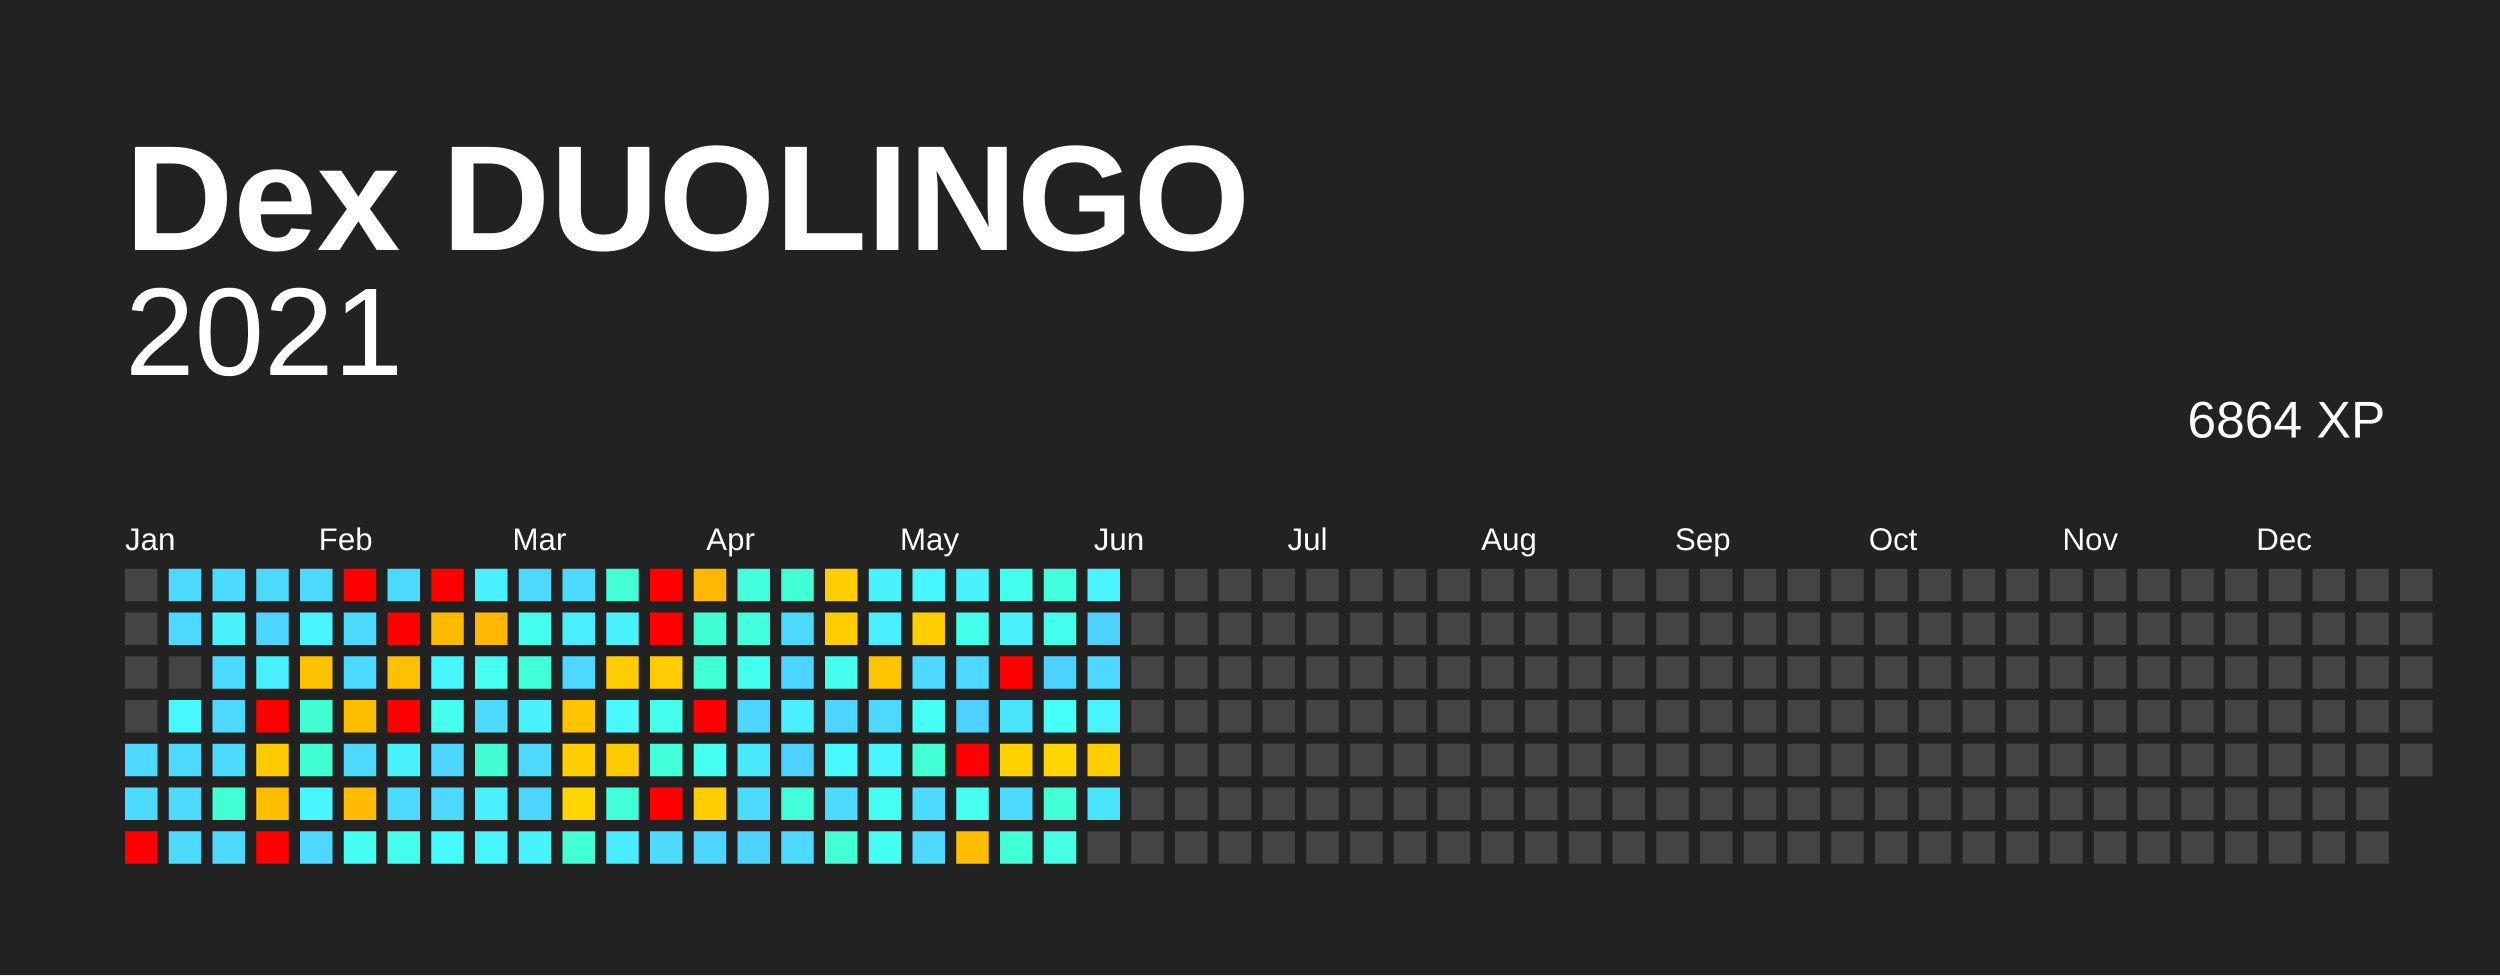
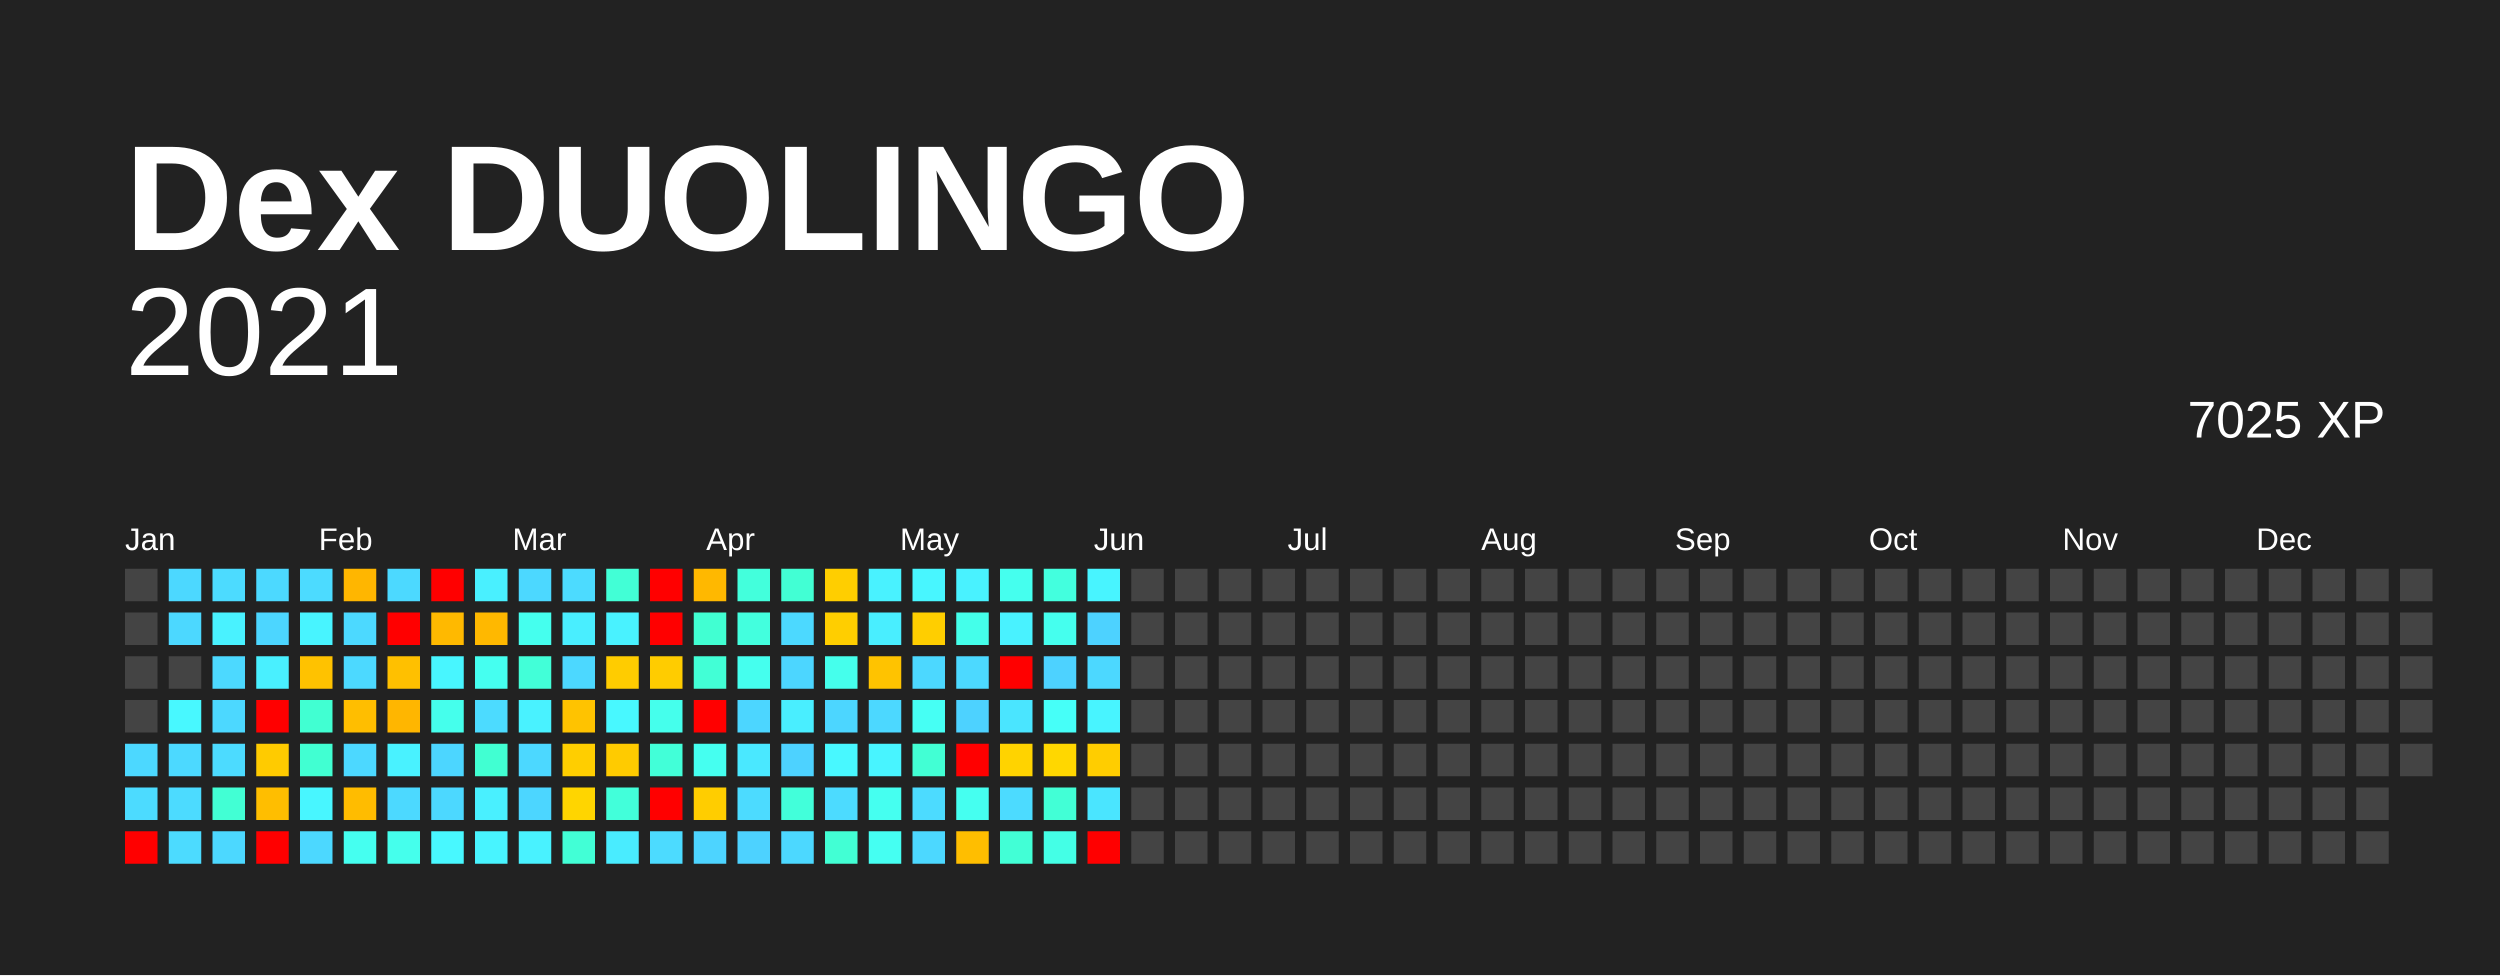
<svg xmlns="http://www.w3.org/2000/svg" baseProfile="full" height="78mm" version="1.1" viewBox="0,0,200,78" width="200mm">
  <defs />
  <rect fill="#222222" height="78" width="200" x="0" y="0" />
  <text fill="#FFFFFF" style="font-size:12px; font-family:Arial; font-weight:bold;" x="10" y="20">Dex DUOLINGO</text>
  <text alignment-baseline="hanging" fill="#FFFFFF" style="font-size:10.0px; font-family:Arial;" x="10" y="30">2021</text>
-   <text alignment-baseline="hanging" fill="#FFFFFF" style="font-size:4.125px; font-family:Arial;" x="175" y="35">6864 XP</text>
+   <text alignment-baseline="hanging" fill="#FFFFFF" style="font-size:4.125px; font-family:Arial;" x="175" y="35">7025 XP</text>
  <text fill="#FFFFFF" style="font-size:2.5px; font-family:Arial" x="10.0" y="44">Jan</text>
  <text fill="#FFFFFF" style="font-size:2.5px; font-family:Arial" x="25.5" y="44">Feb</text>
  <text fill="#FFFFFF" style="font-size:2.5px; font-family:Arial" x="41.0" y="44">Mar</text>
  <text fill="#FFFFFF" style="font-size:2.5px; font-family:Arial" x="56.5" y="44">Apr</text>
  <text fill="#FFFFFF" style="font-size:2.5px; font-family:Arial" x="72.0" y="44">May</text>
  <text fill="#FFFFFF" style="font-size:2.5px; font-family:Arial" x="87.5" y="44">Jun</text>
  <text fill="#FFFFFF" style="font-size:2.5px; font-family:Arial" x="103.0" y="44">Jul</text>
  <text fill="#FFFFFF" style="font-size:2.5px; font-family:Arial" x="118.5" y="44">Aug</text>
  <text fill="#FFFFFF" style="font-size:2.5px; font-family:Arial" x="134.0" y="44">Sep</text>
  <text fill="#FFFFFF" style="font-size:2.5px; font-family:Arial" x="149.5" y="44">Oct</text>
  <text fill="#FFFFFF" style="font-size:2.5px; font-family:Arial" x="165.0" y="44">Nov</text>
  <text fill="#FFFFFF" style="font-size:2.5px; font-family:Arial" x="180.5" y="44">Dec</text>
  <rect fill="#444444" height="2.6" width="2.6" x="10.0" y="45.5" />
  <rect fill="#444444" height="2.6" width="2.6" x="10.0" y="49.0" />
  <rect fill="#444444" height="2.6" width="2.6" x="10.0" y="52.5" />
  <rect fill="#444444" height="2.6" width="2.6" x="10.0" y="56.0" />
  <rect fill="#4cd8ff" height="2.6" width="2.6" x="10.0" y="59.5" />
  <rect fill="#4cdbff" height="2.6" width="2.6" x="10.0" y="63.0" />
  <rect fill="red" height="2.6" width="2.6" x="10.0" y="66.5" />
  <rect fill="#4cd8ff" height="2.6" width="2.6" x="13.5" y="45.5" />
  <rect fill="#4cd8ff" height="2.6" width="2.6" x="13.5" y="49.0" />
  <rect fill="#444444" height="2.6" width="2.6" x="13.5" y="52.5" />
  <rect fill="#48f8ff" height="2.6" width="2.6" x="13.5" y="56.0" />
  <rect fill="#4cd9ff" height="2.6" width="2.6" x="13.5" y="59.5" />
  <rect fill="#4cdbff" height="2.6" width="2.6" x="13.5" y="63.0" />
  <rect fill="#4cdbff" height="2.6" width="2.6" x="13.5" y="66.5" />
  <rect fill="#4cdbff" height="2.6" width="2.6" x="17.0" y="45.5" />
  <rect fill="#49f2ff" height="2.6" width="2.6" x="17.0" y="49.0" />
  <rect fill="#4cd9ff" height="2.6" width="2.6" x="17.0" y="52.5" />
  <rect fill="#4cd8ff" height="2.6" width="2.6" x="17.0" y="56.0" />
  <rect fill="#4cdbff" height="2.6" width="2.6" x="17.0" y="59.5" />
  <rect fill="#42ffd4" height="2.6" width="2.6" x="17.0" y="63.0" />
  <rect fill="#4cd8ff" height="2.6" width="2.6" x="17.0" y="66.5" />
  <rect fill="#4cd9ff" height="2.6" width="2.6" x="20.5" y="45.5" />
  <rect fill="#4cd6ff" height="2.6" width="2.6" x="20.5" y="49.0" />
  <rect fill="#49f0ff" height="2.6" width="2.6" x="20.5" y="52.5" />
  <rect fill="red" height="2.6" width="2.6" x="20.5" y="56.0" />
  <rect fill="#ffcb00" height="2.6" width="2.6" x="20.5" y="59.5" />
  <rect fill="#ffbe00" height="2.6" width="2.6" x="20.5" y="63.0" />
  <rect fill="red" height="2.6" width="2.6" x="20.5" y="66.5" />
  <rect fill="#4cdbff" height="2.6" width="2.6" x="24.0" y="45.5" />
  <rect fill="#48f4ff" height="2.6" width="2.6" x="24.0" y="49.0" />
  <rect fill="#ffc200" height="2.6" width="2.6" x="24.0" y="52.5" />
  <rect fill="#41ffd2" height="2.6" width="2.6" x="24.0" y="56.0" />
  <rect fill="#41ffd2" height="2.6" width="2.6" x="24.0" y="59.5" />
  <rect fill="#48f6ff" height="2.6" width="2.6" x="24.0" y="63.0" />
  <rect fill="#4cd8ff" height="2.6" width="2.6" x="24.0" y="66.5" />
-   <rect fill="red" height="2.6" width="2.6" x="27.5" y="45.5" />
+   <rect fill="#ffb600" height="2.6" width="2.6" x="27.5" y="45.5" />
  <rect fill="#4cd9ff" height="2.6" width="2.6" x="27.5" y="49.0" />
  <rect fill="#4cd9ff" height="2.6" width="2.6" x="27.5" y="52.5" />
  <rect fill="#ffbe00" height="2.6" width="2.6" x="27.5" y="56.0" />
  <rect fill="#4cd8ff" height="2.6" width="2.6" x="27.5" y="59.5" />
  <rect fill="#ffbc00" height="2.6" width="2.6" x="27.5" y="63.0" />
  <rect fill="#45fff0" height="2.6" width="2.6" x="27.5" y="66.5" />
  <rect fill="#4cd9ff" height="2.6" width="2.6" x="31.0" y="45.5" />
  <rect fill="red" height="2.6" width="2.6" x="31.0" y="49.0" />
  <rect fill="#ffc000" height="2.6" width="2.6" x="31.0" y="52.5" />
-   <rect fill="red" height="2.6" width="2.6" x="31.0" y="56.0" />
+   <rect fill="#ffb600" height="2.6" width="2.6" x="31.0" y="56.0" />
  <rect fill="#49f2ff" height="2.6" width="2.6" x="31.0" y="59.5" />
  <rect fill="#4cd9ff" height="2.6" width="2.6" x="31.0" y="63.0" />
  <rect fill="#45ffec" height="2.6" width="2.6" x="31.0" y="66.5" />
  <rect fill="red" height="2.6" width="2.6" x="34.5" y="45.5" />
  <rect fill="#ffb900" height="2.6" width="2.6" x="34.5" y="49.0" />
  <rect fill="#48f6ff" height="2.6" width="2.6" x="34.5" y="52.5" />
  <rect fill="#45ffec" height="2.6" width="2.6" x="34.5" y="56.0" />
  <rect fill="#4cd6ff" height="2.6" width="2.6" x="34.5" y="59.5" />
  <rect fill="#4cd8ff" height="2.6" width="2.6" x="34.5" y="63.0" />
  <rect fill="#48f8ff" height="2.6" width="2.6" x="34.5" y="66.5" />
  <rect fill="#49f0ff" height="2.6" width="2.6" x="38.0" y="45.5" />
  <rect fill="#ffb800" height="2.6" width="2.6" x="38.0" y="49.0" />
  <rect fill="#45fff0" height="2.6" width="2.6" x="38.0" y="52.5" />
  <rect fill="#4cdbff" height="2.6" width="2.6" x="38.0" y="56.0" />
  <rect fill="#41ffd2" height="2.6" width="2.6" x="38.0" y="59.5" />
  <rect fill="#49f0ff" height="2.6" width="2.6" x="38.0" y="63.0" />
  <rect fill="#48f4ff" height="2.6" width="2.6" x="38.0" y="66.5" />
  <rect fill="#4cd8ff" height="2.6" width="2.6" x="41.5" y="45.5" />
  <rect fill="#45ffee" height="2.6" width="2.6" x="41.5" y="49.0" />
  <rect fill="#42ffd8" height="2.6" width="2.6" x="41.5" y="52.5" />
  <rect fill="#49f2ff" height="2.6" width="2.6" x="41.5" y="56.0" />
  <rect fill="#4cd8ff" height="2.6" width="2.6" x="41.5" y="59.5" />
  <rect fill="#4cd6ff" height="2.6" width="2.6" x="41.5" y="63.0" />
  <rect fill="#49f2ff" height="2.6" width="2.6" x="41.5" y="66.5" />
  <rect fill="#4cdbff" height="2.6" width="2.6" x="45.0" y="45.5" />
  <rect fill="#49eeff" height="2.6" width="2.6" x="45.0" y="49.0" />
  <rect fill="#4cd8ff" height="2.6" width="2.6" x="45.0" y="52.5" />
  <rect fill="#ffc300" height="2.6" width="2.6" x="45.0" y="56.0" />
  <rect fill="#ffce00" height="2.6" width="2.6" x="45.0" y="59.5" />
  <rect fill="#ffd500" height="2.6" width="2.6" x="45.0" y="63.0" />
  <rect fill="#42ffd6" height="2.6" width="2.6" x="45.0" y="66.5" />
  <rect fill="#42ffd6" height="2.6" width="2.6" x="48.5" y="45.5" />
  <rect fill="#49f2ff" height="2.6" width="2.6" x="48.5" y="49.0" />
  <rect fill="#ffcc00" height="2.6" width="2.6" x="48.5" y="52.5" />
  <rect fill="#48f8ff" height="2.6" width="2.6" x="48.5" y="56.0" />
  <rect fill="#ffcb00" height="2.6" width="2.6" x="48.5" y="59.5" />
  <rect fill="#42ffda" height="2.6" width="2.6" x="48.5" y="63.0" />
  <rect fill="#49ecff" height="2.6" width="2.6" x="48.5" y="66.5" />
  <rect fill="red" height="2.6" width="2.6" x="52.0" y="45.5" />
  <rect fill="red" height="2.6" width="2.6" x="52.0" y="49.0" />
  <rect fill="#ffcc00" height="2.6" width="2.6" x="52.0" y="52.5" />
  <rect fill="#45ffec" height="2.6" width="2.6" x="52.0" y="56.0" />
  <rect fill="#42ffd8" height="2.6" width="2.6" x="52.0" y="59.5" />
  <rect fill="red" height="2.6" width="2.6" x="52.0" y="63.0" />
  <rect fill="#4cdbff" height="2.6" width="2.6" x="52.0" y="66.5" />
  <rect fill="#ffb800" height="2.6" width="2.6" x="55.5" y="45.5" />
  <rect fill="#41ffd2" height="2.6" width="2.6" x="55.5" y="49.0" />
  <rect fill="#42ffd6" height="2.6" width="2.6" x="55.5" y="52.5" />
  <rect fill="red" height="2.6" width="2.6" x="55.5" y="56.0" />
  <rect fill="#45fff0" height="2.6" width="2.6" x="55.5" y="59.5" />
  <rect fill="#ffcd00" height="2.6" width="2.6" x="55.5" y="63.0" />
  <rect fill="#4dd4ff" height="2.6" width="2.6" x="55.5" y="66.5" />
  <rect fill="#43ffdc" height="2.6" width="2.6" x="59.0" y="45.5" />
  <rect fill="#43ffde" height="2.6" width="2.6" x="59.0" y="49.0" />
  <rect fill="#45ffee" height="2.6" width="2.6" x="59.0" y="52.5" />
  <rect fill="#4cd6ff" height="2.6" width="2.6" x="59.0" y="56.0" />
  <rect fill="#4ae8ff" height="2.6" width="2.6" x="59.0" y="59.5" />
  <rect fill="#4cdbff" height="2.6" width="2.6" x="59.0" y="63.0" />
  <rect fill="#4dd2ff" height="2.6" width="2.6" x="59.0" y="66.5" />
  <rect fill="#42ffd4" height="2.6" width="2.6" x="62.5" y="45.5" />
  <rect fill="#4cd9ff" height="2.6" width="2.6" x="62.5" y="49.0" />
  <rect fill="#4cd6ff" height="2.6" width="2.6" x="62.5" y="52.5" />
  <rect fill="#49eeff" height="2.6" width="2.6" x="62.5" y="56.0" />
  <rect fill="#4dd2ff" height="2.6" width="2.6" x="62.5" y="59.5" />
  <rect fill="#42ffda" height="2.6" width="2.6" x="62.5" y="63.0" />
  <rect fill="#4cd8ff" height="2.6" width="2.6" x="62.5" y="66.5" />
  <rect fill="#ffce00" height="2.6" width="2.6" x="66.0" y="45.5" />
  <rect fill="#ffce00" height="2.6" width="2.6" x="66.0" y="49.0" />
  <rect fill="#45ffec" height="2.6" width="2.6" x="66.0" y="52.5" />
  <rect fill="#4cd6ff" height="2.6" width="2.6" x="66.0" y="56.0" />
  <rect fill="#48f8ff" height="2.6" width="2.6" x="66.0" y="59.5" />
  <rect fill="#4cdbff" height="2.6" width="2.6" x="66.0" y="63.0" />
  <rect fill="#42ffd4" height="2.6" width="2.6" x="66.0" y="66.5" />
  <rect fill="#49f2ff" height="2.6" width="2.6" x="69.5" y="45.5" />
  <rect fill="#49eeff" height="2.6" width="2.6" x="69.5" y="49.0" />
  <rect fill="#ffc300" height="2.6" width="2.6" x="69.5" y="52.5" />
  <rect fill="#4cd8ff" height="2.6" width="2.6" x="69.5" y="56.0" />
  <rect fill="#48f4ff" height="2.6" width="2.6" x="69.5" y="59.5" />
  <rect fill="#45fff0" height="2.6" width="2.6" x="69.5" y="63.0" />
  <rect fill="#45fff2" height="2.6" width="2.6" x="69.5" y="66.5" />
  <rect fill="#48f6ff" height="2.6" width="2.6" x="73.0" y="45.5" />
  <rect fill="#ffce00" height="2.6" width="2.6" x="73.0" y="49.0" />
  <rect fill="#4cd8ff" height="2.6" width="2.6" x="73.0" y="52.5" />
  <rect fill="#46fff4" height="2.6" width="2.6" x="73.0" y="56.0" />
  <rect fill="#42ffd4" height="2.6" width="2.6" x="73.0" y="59.5" />
  <rect fill="#4cdbff" height="2.6" width="2.6" x="73.0" y="63.0" />
  <rect fill="#4cd8ff" height="2.6" width="2.6" x="73.0" y="66.5" />
  <rect fill="#49f2ff" height="2.6" width="2.6" x="76.5" y="45.5" />
  <rect fill="#44ffea" height="2.6" width="2.6" x="76.5" y="49.0" />
  <rect fill="#4cd9ff" height="2.6" width="2.6" x="76.5" y="52.5" />
  <rect fill="#4dd2ff" height="2.6" width="2.6" x="76.5" y="56.0" />
  <rect fill="red" height="2.6" width="2.6" x="76.5" y="59.5" />
  <rect fill="#45fff0" height="2.6" width="2.6" x="76.5" y="63.0" />
  <rect fill="#ffbe00" height="2.6" width="2.6" x="76.5" y="66.5" />
  <rect fill="#45ffee" height="2.6" width="2.6" x="80.0" y="45.5" />
  <rect fill="#49f2ff" height="2.6" width="2.6" x="80.0" y="49.0" />
  <rect fill="red" height="2.6" width="2.6" x="80.0" y="52.5" />
  <rect fill="#4ae5ff" height="2.6" width="2.6" x="80.0" y="56.0" />
  <rect fill="#ffd300" height="2.6" width="2.6" x="80.0" y="59.5" />
  <rect fill="#4cdbff" height="2.6" width="2.6" x="80.0" y="63.0" />
  <rect fill="#42ffd6" height="2.6" width="2.6" x="80.0" y="66.5" />
  <rect fill="#43ffde" height="2.6" width="2.6" x="83.5" y="45.5" />
  <rect fill="#45ffee" height="2.6" width="2.6" x="83.5" y="49.0" />
  <rect fill="#4dd2ff" height="2.6" width="2.6" x="83.5" y="52.5" />
  <rect fill="#46fff8" height="2.6" width="2.6" x="83.5" y="56.0" />
  <rect fill="#ffd700" height="2.6" width="2.6" x="83.5" y="59.5" />
  <rect fill="#42ffd6" height="2.6" width="2.6" x="83.5" y="63.0" />
  <rect fill="#44ffe6" height="2.6" width="2.6" x="83.5" y="66.5" />
  <rect fill="#48f4ff" height="2.6" width="2.6" x="87.0" y="45.5" />
  <rect fill="#4dd2ff" height="2.6" width="2.6" x="87.0" y="49.0" />
  <rect fill="#4cd8ff" height="2.6" width="2.6" x="87.0" y="52.5" />
  <rect fill="#48f4ff" height="2.6" width="2.6" x="87.0" y="56.0" />
  <rect fill="#ffcd00" height="2.6" width="2.6" x="87.0" y="59.5" />
  <rect fill="#4ae5ff" height="2.6" width="2.6" x="87.0" y="63.0" />
-   <rect fill="#444444" height="2.6" width="2.6" x="87.0" y="66.5" />
+   <rect fill="red" height="2.6" width="2.6" x="87.0" y="66.5" />
  <rect fill="#444444" height="2.6" width="2.6" x="90.5" y="45.5" />
  <rect fill="#444444" height="2.6" width="2.6" x="90.5" y="49.0" />
  <rect fill="#444444" height="2.6" width="2.6" x="90.5" y="52.5" />
  <rect fill="#444444" height="2.6" width="2.6" x="90.5" y="56.0" />
  <rect fill="#444444" height="2.6" width="2.6" x="90.5" y="59.5" />
  <rect fill="#444444" height="2.6" width="2.6" x="90.5" y="63.0" />
  <rect fill="#444444" height="2.6" width="2.6" x="90.5" y="66.5" />
  <rect fill="#444444" height="2.6" width="2.6" x="94.0" y="45.5" />
  <rect fill="#444444" height="2.6" width="2.6" x="94.0" y="49.0" />
  <rect fill="#444444" height="2.6" width="2.6" x="94.0" y="52.5" />
  <rect fill="#444444" height="2.6" width="2.6" x="94.0" y="56.0" />
  <rect fill="#444444" height="2.6" width="2.6" x="94.0" y="59.5" />
  <rect fill="#444444" height="2.6" width="2.6" x="94.0" y="63.0" />
  <rect fill="#444444" height="2.6" width="2.6" x="94.0" y="66.5" />
  <rect fill="#444444" height="2.6" width="2.6" x="97.5" y="45.5" />
  <rect fill="#444444" height="2.6" width="2.6" x="97.5" y="49.0" />
  <rect fill="#444444" height="2.6" width="2.6" x="97.5" y="52.5" />
  <rect fill="#444444" height="2.6" width="2.6" x="97.5" y="56.0" />
  <rect fill="#444444" height="2.6" width="2.6" x="97.5" y="59.5" />
  <rect fill="#444444" height="2.6" width="2.6" x="97.5" y="63.0" />
  <rect fill="#444444" height="2.6" width="2.6" x="97.5" y="66.5" />
  <rect fill="#444444" height="2.6" width="2.6" x="101.0" y="45.5" />
  <rect fill="#444444" height="2.6" width="2.6" x="101.0" y="49.0" />
  <rect fill="#444444" height="2.6" width="2.6" x="101.0" y="52.5" />
  <rect fill="#444444" height="2.6" width="2.6" x="101.0" y="56.0" />
  <rect fill="#444444" height="2.6" width="2.6" x="101.0" y="59.5" />
  <rect fill="#444444" height="2.6" width="2.6" x="101.0" y="63.0" />
  <rect fill="#444444" height="2.6" width="2.6" x="101.0" y="66.5" />
  <rect fill="#444444" height="2.6" width="2.6" x="104.5" y="45.5" />
  <rect fill="#444444" height="2.6" width="2.6" x="104.5" y="49.0" />
  <rect fill="#444444" height="2.6" width="2.6" x="104.5" y="52.5" />
  <rect fill="#444444" height="2.6" width="2.6" x="104.5" y="56.0" />
  <rect fill="#444444" height="2.6" width="2.6" x="104.5" y="59.5" />
  <rect fill="#444444" height="2.6" width="2.6" x="104.5" y="63.0" />
  <rect fill="#444444" height="2.6" width="2.6" x="104.5" y="66.5" />
  <rect fill="#444444" height="2.6" width="2.6" x="108.0" y="45.5" />
  <rect fill="#444444" height="2.6" width="2.6" x="108.0" y="49.0" />
  <rect fill="#444444" height="2.6" width="2.6" x="108.0" y="52.5" />
  <rect fill="#444444" height="2.6" width="2.6" x="108.0" y="56.0" />
  <rect fill="#444444" height="2.6" width="2.6" x="108.0" y="59.5" />
  <rect fill="#444444" height="2.6" width="2.6" x="108.0" y="63.0" />
  <rect fill="#444444" height="2.6" width="2.6" x="108.0" y="66.5" />
  <rect fill="#444444" height="2.6" width="2.6" x="111.5" y="45.5" />
  <rect fill="#444444" height="2.6" width="2.6" x="111.5" y="49.0" />
  <rect fill="#444444" height="2.6" width="2.6" x="111.5" y="52.5" />
  <rect fill="#444444" height="2.6" width="2.6" x="111.5" y="56.0" />
  <rect fill="#444444" height="2.6" width="2.6" x="111.5" y="59.5" />
  <rect fill="#444444" height="2.6" width="2.6" x="111.5" y="63.0" />
  <rect fill="#444444" height="2.6" width="2.6" x="111.5" y="66.5" />
  <rect fill="#444444" height="2.6" width="2.6" x="115.0" y="45.5" />
  <rect fill="#444444" height="2.6" width="2.6" x="115.0" y="49.0" />
  <rect fill="#444444" height="2.6" width="2.6" x="115.0" y="52.5" />
  <rect fill="#444444" height="2.6" width="2.6" x="115.0" y="56.0" />
  <rect fill="#444444" height="2.6" width="2.6" x="115.0" y="59.5" />
  <rect fill="#444444" height="2.6" width="2.6" x="115.0" y="63.0" />
  <rect fill="#444444" height="2.6" width="2.6" x="115.0" y="66.5" />
  <rect fill="#444444" height="2.6" width="2.6" x="118.5" y="45.5" />
  <rect fill="#444444" height="2.6" width="2.6" x="118.5" y="49.0" />
  <rect fill="#444444" height="2.6" width="2.6" x="118.5" y="52.5" />
  <rect fill="#444444" height="2.6" width="2.6" x="118.5" y="56.0" />
  <rect fill="#444444" height="2.6" width="2.6" x="118.5" y="59.5" />
  <rect fill="#444444" height="2.6" width="2.6" x="118.5" y="63.0" />
  <rect fill="#444444" height="2.6" width="2.6" x="118.5" y="66.5" />
  <rect fill="#444444" height="2.6" width="2.6" x="122.0" y="45.5" />
  <rect fill="#444444" height="2.6" width="2.6" x="122.0" y="49.0" />
  <rect fill="#444444" height="2.6" width="2.6" x="122.0" y="52.5" />
  <rect fill="#444444" height="2.6" width="2.6" x="122.0" y="56.0" />
  <rect fill="#444444" height="2.6" width="2.6" x="122.0" y="59.5" />
  <rect fill="#444444" height="2.6" width="2.6" x="122.0" y="63.0" />
  <rect fill="#444444" height="2.6" width="2.6" x="122.0" y="66.5" />
  <rect fill="#444444" height="2.6" width="2.6" x="125.5" y="45.5" />
  <rect fill="#444444" height="2.6" width="2.6" x="125.5" y="49.0" />
  <rect fill="#444444" height="2.6" width="2.6" x="125.5" y="52.5" />
  <rect fill="#444444" height="2.6" width="2.6" x="125.5" y="56.0" />
  <rect fill="#444444" height="2.6" width="2.6" x="125.5" y="59.5" />
  <rect fill="#444444" height="2.6" width="2.6" x="125.5" y="63.0" />
  <rect fill="#444444" height="2.6" width="2.6" x="125.5" y="66.5" />
  <rect fill="#444444" height="2.6" width="2.6" x="129.0" y="45.5" />
  <rect fill="#444444" height="2.6" width="2.6" x="129.0" y="49.0" />
  <rect fill="#444444" height="2.6" width="2.6" x="129.0" y="52.5" />
  <rect fill="#444444" height="2.6" width="2.6" x="129.0" y="56.0" />
  <rect fill="#444444" height="2.6" width="2.6" x="129.0" y="59.5" />
  <rect fill="#444444" height="2.6" width="2.6" x="129.0" y="63.0" />
  <rect fill="#444444" height="2.6" width="2.6" x="129.0" y="66.5" />
  <rect fill="#444444" height="2.6" width="2.6" x="132.5" y="45.5" />
  <rect fill="#444444" height="2.6" width="2.6" x="132.5" y="49.0" />
  <rect fill="#444444" height="2.6" width="2.6" x="132.5" y="52.5" />
  <rect fill="#444444" height="2.6" width="2.6" x="132.5" y="56.0" />
  <rect fill="#444444" height="2.6" width="2.6" x="132.5" y="59.5" />
  <rect fill="#444444" height="2.6" width="2.6" x="132.5" y="63.0" />
  <rect fill="#444444" height="2.6" width="2.6" x="132.5" y="66.5" />
  <rect fill="#444444" height="2.6" width="2.6" x="136.0" y="45.5" />
  <rect fill="#444444" height="2.6" width="2.6" x="136.0" y="49.0" />
  <rect fill="#444444" height="2.6" width="2.6" x="136.0" y="52.5" />
  <rect fill="#444444" height="2.6" width="2.6" x="136.0" y="56.0" />
  <rect fill="#444444" height="2.6" width="2.6" x="136.0" y="59.5" />
  <rect fill="#444444" height="2.6" width="2.6" x="136.0" y="63.0" />
  <rect fill="#444444" height="2.6" width="2.6" x="136.0" y="66.5" />
  <rect fill="#444444" height="2.6" width="2.6" x="139.5" y="45.5" />
  <rect fill="#444444" height="2.6" width="2.6" x="139.5" y="49.0" />
  <rect fill="#444444" height="2.6" width="2.6" x="139.5" y="52.5" />
  <rect fill="#444444" height="2.6" width="2.6" x="139.5" y="56.0" />
  <rect fill="#444444" height="2.6" width="2.6" x="139.5" y="59.5" />
  <rect fill="#444444" height="2.6" width="2.6" x="139.5" y="63.0" />
  <rect fill="#444444" height="2.6" width="2.6" x="139.5" y="66.5" />
  <rect fill="#444444" height="2.6" width="2.6" x="143.0" y="45.5" />
  <rect fill="#444444" height="2.6" width="2.6" x="143.0" y="49.0" />
  <rect fill="#444444" height="2.6" width="2.6" x="143.0" y="52.5" />
  <rect fill="#444444" height="2.6" width="2.6" x="143.0" y="56.0" />
  <rect fill="#444444" height="2.6" width="2.6" x="143.0" y="59.5" />
  <rect fill="#444444" height="2.6" width="2.6" x="143.0" y="63.0" />
  <rect fill="#444444" height="2.6" width="2.6" x="143.0" y="66.5" />
  <rect fill="#444444" height="2.6" width="2.6" x="146.5" y="45.5" />
  <rect fill="#444444" height="2.6" width="2.6" x="146.5" y="49.0" />
  <rect fill="#444444" height="2.6" width="2.6" x="146.5" y="52.5" />
  <rect fill="#444444" height="2.6" width="2.6" x="146.5" y="56.0" />
  <rect fill="#444444" height="2.6" width="2.6" x="146.5" y="59.5" />
  <rect fill="#444444" height="2.6" width="2.6" x="146.5" y="63.0" />
  <rect fill="#444444" height="2.6" width="2.6" x="146.5" y="66.5" />
  <rect fill="#444444" height="2.6" width="2.6" x="150.0" y="45.5" />
  <rect fill="#444444" height="2.6" width="2.6" x="150.0" y="49.0" />
  <rect fill="#444444" height="2.6" width="2.6" x="150.0" y="52.5" />
  <rect fill="#444444" height="2.6" width="2.6" x="150.0" y="56.0" />
  <rect fill="#444444" height="2.6" width="2.6" x="150.0" y="59.5" />
  <rect fill="#444444" height="2.6" width="2.6" x="150.0" y="63.0" />
  <rect fill="#444444" height="2.6" width="2.6" x="150.0" y="66.5" />
  <rect fill="#444444" height="2.6" width="2.6" x="153.5" y="45.5" />
  <rect fill="#444444" height="2.6" width="2.6" x="153.5" y="49.0" />
  <rect fill="#444444" height="2.6" width="2.6" x="153.5" y="52.5" />
  <rect fill="#444444" height="2.6" width="2.6" x="153.5" y="56.0" />
  <rect fill="#444444" height="2.6" width="2.6" x="153.5" y="59.5" />
  <rect fill="#444444" height="2.6" width="2.6" x="153.5" y="63.0" />
  <rect fill="#444444" height="2.6" width="2.6" x="153.5" y="66.5" />
  <rect fill="#444444" height="2.6" width="2.6" x="157.0" y="45.5" />
  <rect fill="#444444" height="2.6" width="2.6" x="157.0" y="49.0" />
  <rect fill="#444444" height="2.6" width="2.6" x="157.0" y="52.5" />
  <rect fill="#444444" height="2.6" width="2.6" x="157.0" y="56.0" />
  <rect fill="#444444" height="2.6" width="2.6" x="157.0" y="59.5" />
  <rect fill="#444444" height="2.6" width="2.6" x="157.0" y="63.0" />
  <rect fill="#444444" height="2.6" width="2.6" x="157.0" y="66.5" />
  <rect fill="#444444" height="2.6" width="2.6" x="160.5" y="45.5" />
  <rect fill="#444444" height="2.6" width="2.6" x="160.5" y="49.0" />
  <rect fill="#444444" height="2.6" width="2.6" x="160.5" y="52.5" />
  <rect fill="#444444" height="2.6" width="2.6" x="160.5" y="56.0" />
  <rect fill="#444444" height="2.6" width="2.6" x="160.5" y="59.5" />
  <rect fill="#444444" height="2.6" width="2.6" x="160.5" y="63.0" />
  <rect fill="#444444" height="2.6" width="2.6" x="160.5" y="66.5" />
  <rect fill="#444444" height="2.6" width="2.6" x="164.0" y="45.5" />
  <rect fill="#444444" height="2.6" width="2.6" x="164.0" y="49.0" />
  <rect fill="#444444" height="2.6" width="2.6" x="164.0" y="52.5" />
  <rect fill="#444444" height="2.6" width="2.6" x="164.0" y="56.0" />
  <rect fill="#444444" height="2.6" width="2.6" x="164.0" y="59.5" />
  <rect fill="#444444" height="2.6" width="2.6" x="164.0" y="63.0" />
  <rect fill="#444444" height="2.6" width="2.6" x="164.0" y="66.5" />
  <rect fill="#444444" height="2.6" width="2.6" x="167.5" y="45.5" />
  <rect fill="#444444" height="2.6" width="2.6" x="167.5" y="49.0" />
  <rect fill="#444444" height="2.6" width="2.6" x="167.5" y="52.5" />
  <rect fill="#444444" height="2.6" width="2.6" x="167.5" y="56.0" />
  <rect fill="#444444" height="2.6" width="2.6" x="167.5" y="59.5" />
  <rect fill="#444444" height="2.6" width="2.6" x="167.5" y="63.0" />
  <rect fill="#444444" height="2.6" width="2.6" x="167.5" y="66.5" />
  <rect fill="#444444" height="2.6" width="2.6" x="171.0" y="45.5" />
  <rect fill="#444444" height="2.6" width="2.6" x="171.0" y="49.0" />
  <rect fill="#444444" height="2.6" width="2.6" x="171.0" y="52.5" />
  <rect fill="#444444" height="2.6" width="2.6" x="171.0" y="56.0" />
  <rect fill="#444444" height="2.6" width="2.6" x="171.0" y="59.5" />
  <rect fill="#444444" height="2.6" width="2.6" x="171.0" y="63.0" />
  <rect fill="#444444" height="2.6" width="2.6" x="171.0" y="66.5" />
  <rect fill="#444444" height="2.6" width="2.6" x="174.5" y="45.5" />
  <rect fill="#444444" height="2.6" width="2.6" x="174.5" y="49.0" />
  <rect fill="#444444" height="2.6" width="2.6" x="174.5" y="52.5" />
  <rect fill="#444444" height="2.6" width="2.6" x="174.5" y="56.0" />
  <rect fill="#444444" height="2.6" width="2.6" x="174.5" y="59.5" />
  <rect fill="#444444" height="2.6" width="2.6" x="174.5" y="63.0" />
  <rect fill="#444444" height="2.6" width="2.6" x="174.5" y="66.5" />
  <rect fill="#444444" height="2.6" width="2.6" x="178.0" y="45.5" />
  <rect fill="#444444" height="2.6" width="2.6" x="178.0" y="49.0" />
  <rect fill="#444444" height="2.6" width="2.6" x="178.0" y="52.5" />
  <rect fill="#444444" height="2.6" width="2.6" x="178.0" y="56.0" />
  <rect fill="#444444" height="2.6" width="2.6" x="178.0" y="59.5" />
  <rect fill="#444444" height="2.6" width="2.6" x="178.0" y="63.0" />
  <rect fill="#444444" height="2.6" width="2.6" x="178.0" y="66.5" />
  <rect fill="#444444" height="2.6" width="2.6" x="181.5" y="45.5" />
  <rect fill="#444444" height="2.6" width="2.6" x="181.5" y="49.0" />
  <rect fill="#444444" height="2.6" width="2.6" x="181.5" y="52.5" />
  <rect fill="#444444" height="2.6" width="2.6" x="181.5" y="56.0" />
  <rect fill="#444444" height="2.6" width="2.6" x="181.5" y="59.5" />
  <rect fill="#444444" height="2.6" width="2.6" x="181.5" y="63.0" />
  <rect fill="#444444" height="2.6" width="2.6" x="181.5" y="66.5" />
  <rect fill="#444444" height="2.6" width="2.6" x="185.0" y="45.5" />
  <rect fill="#444444" height="2.6" width="2.6" x="185.0" y="49.0" />
  <rect fill="#444444" height="2.6" width="2.6" x="185.0" y="52.5" />
  <rect fill="#444444" height="2.6" width="2.6" x="185.0" y="56.0" />
  <rect fill="#444444" height="2.6" width="2.6" x="185.0" y="59.5" />
  <rect fill="#444444" height="2.6" width="2.6" x="185.0" y="63.0" />
  <rect fill="#444444" height="2.6" width="2.6" x="185.0" y="66.5" />
  <rect fill="#444444" height="2.6" width="2.6" x="188.5" y="45.5" />
  <rect fill="#444444" height="2.6" width="2.6" x="188.5" y="49.0" />
  <rect fill="#444444" height="2.6" width="2.6" x="188.5" y="52.5" />
  <rect fill="#444444" height="2.6" width="2.6" x="188.5" y="56.0" />
  <rect fill="#444444" height="2.6" width="2.6" x="188.5" y="59.5" />
  <rect fill="#444444" height="2.6" width="2.6" x="188.5" y="63.0" />
  <rect fill="#444444" height="2.6" width="2.6" x="188.5" y="66.5" />
  <rect fill="#444444" height="2.6" width="2.6" x="192.0" y="45.5" />
  <rect fill="#444444" height="2.6" width="2.6" x="192.0" y="49.0" />
  <rect fill="#444444" height="2.6" width="2.6" x="192.0" y="52.5" />
  <rect fill="#444444" height="2.6" width="2.6" x="192.0" y="56.0" />
  <rect fill="#444444" height="2.6" width="2.6" x="192.0" y="59.5" />
</svg>
